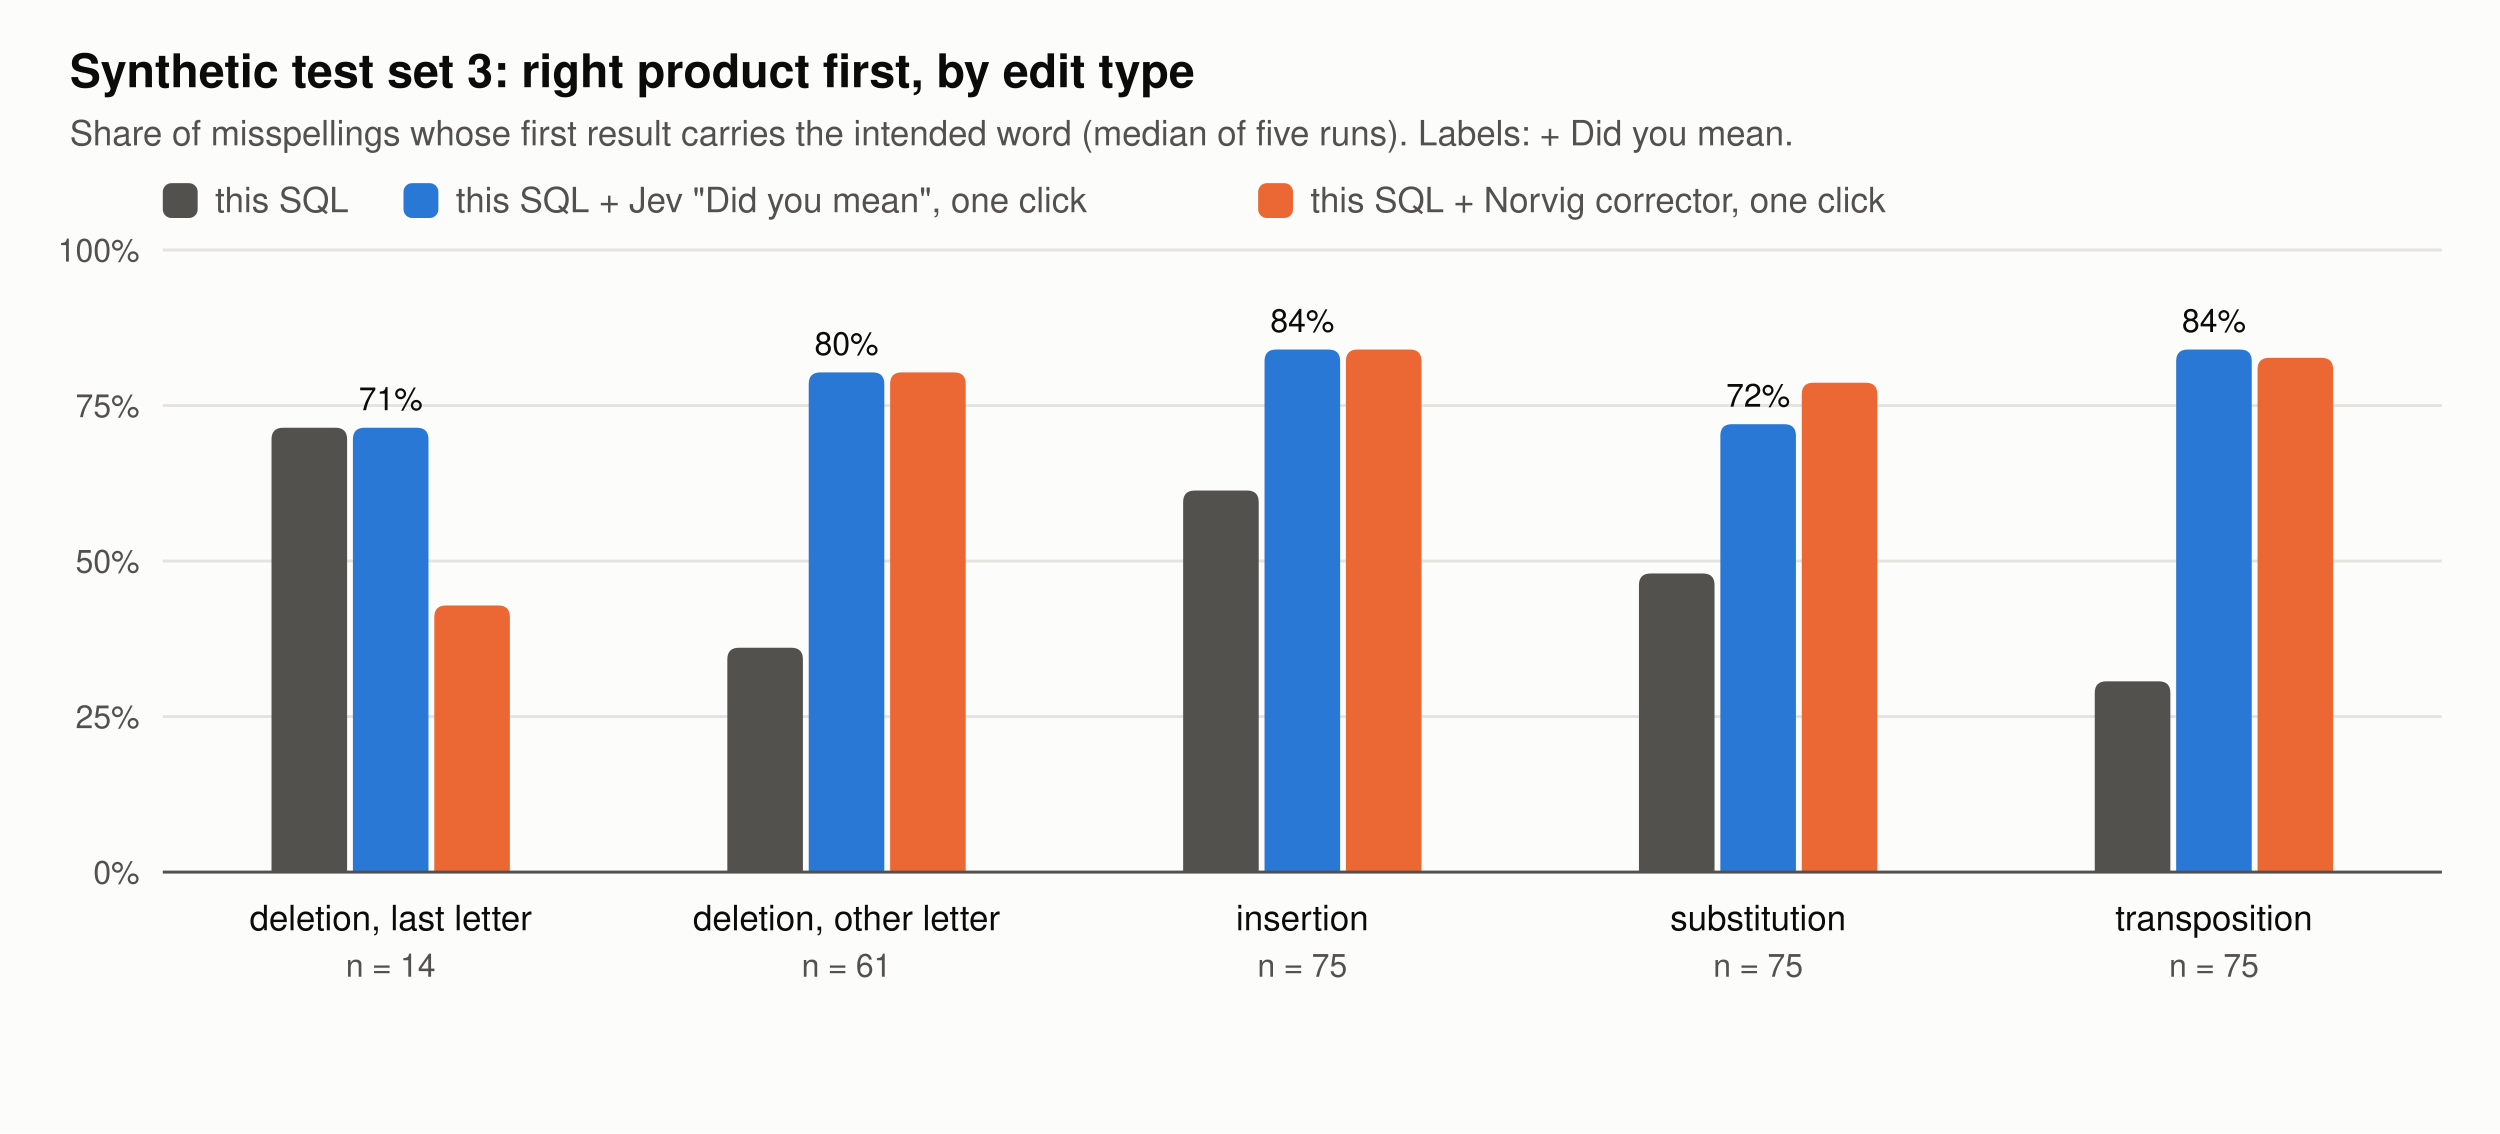
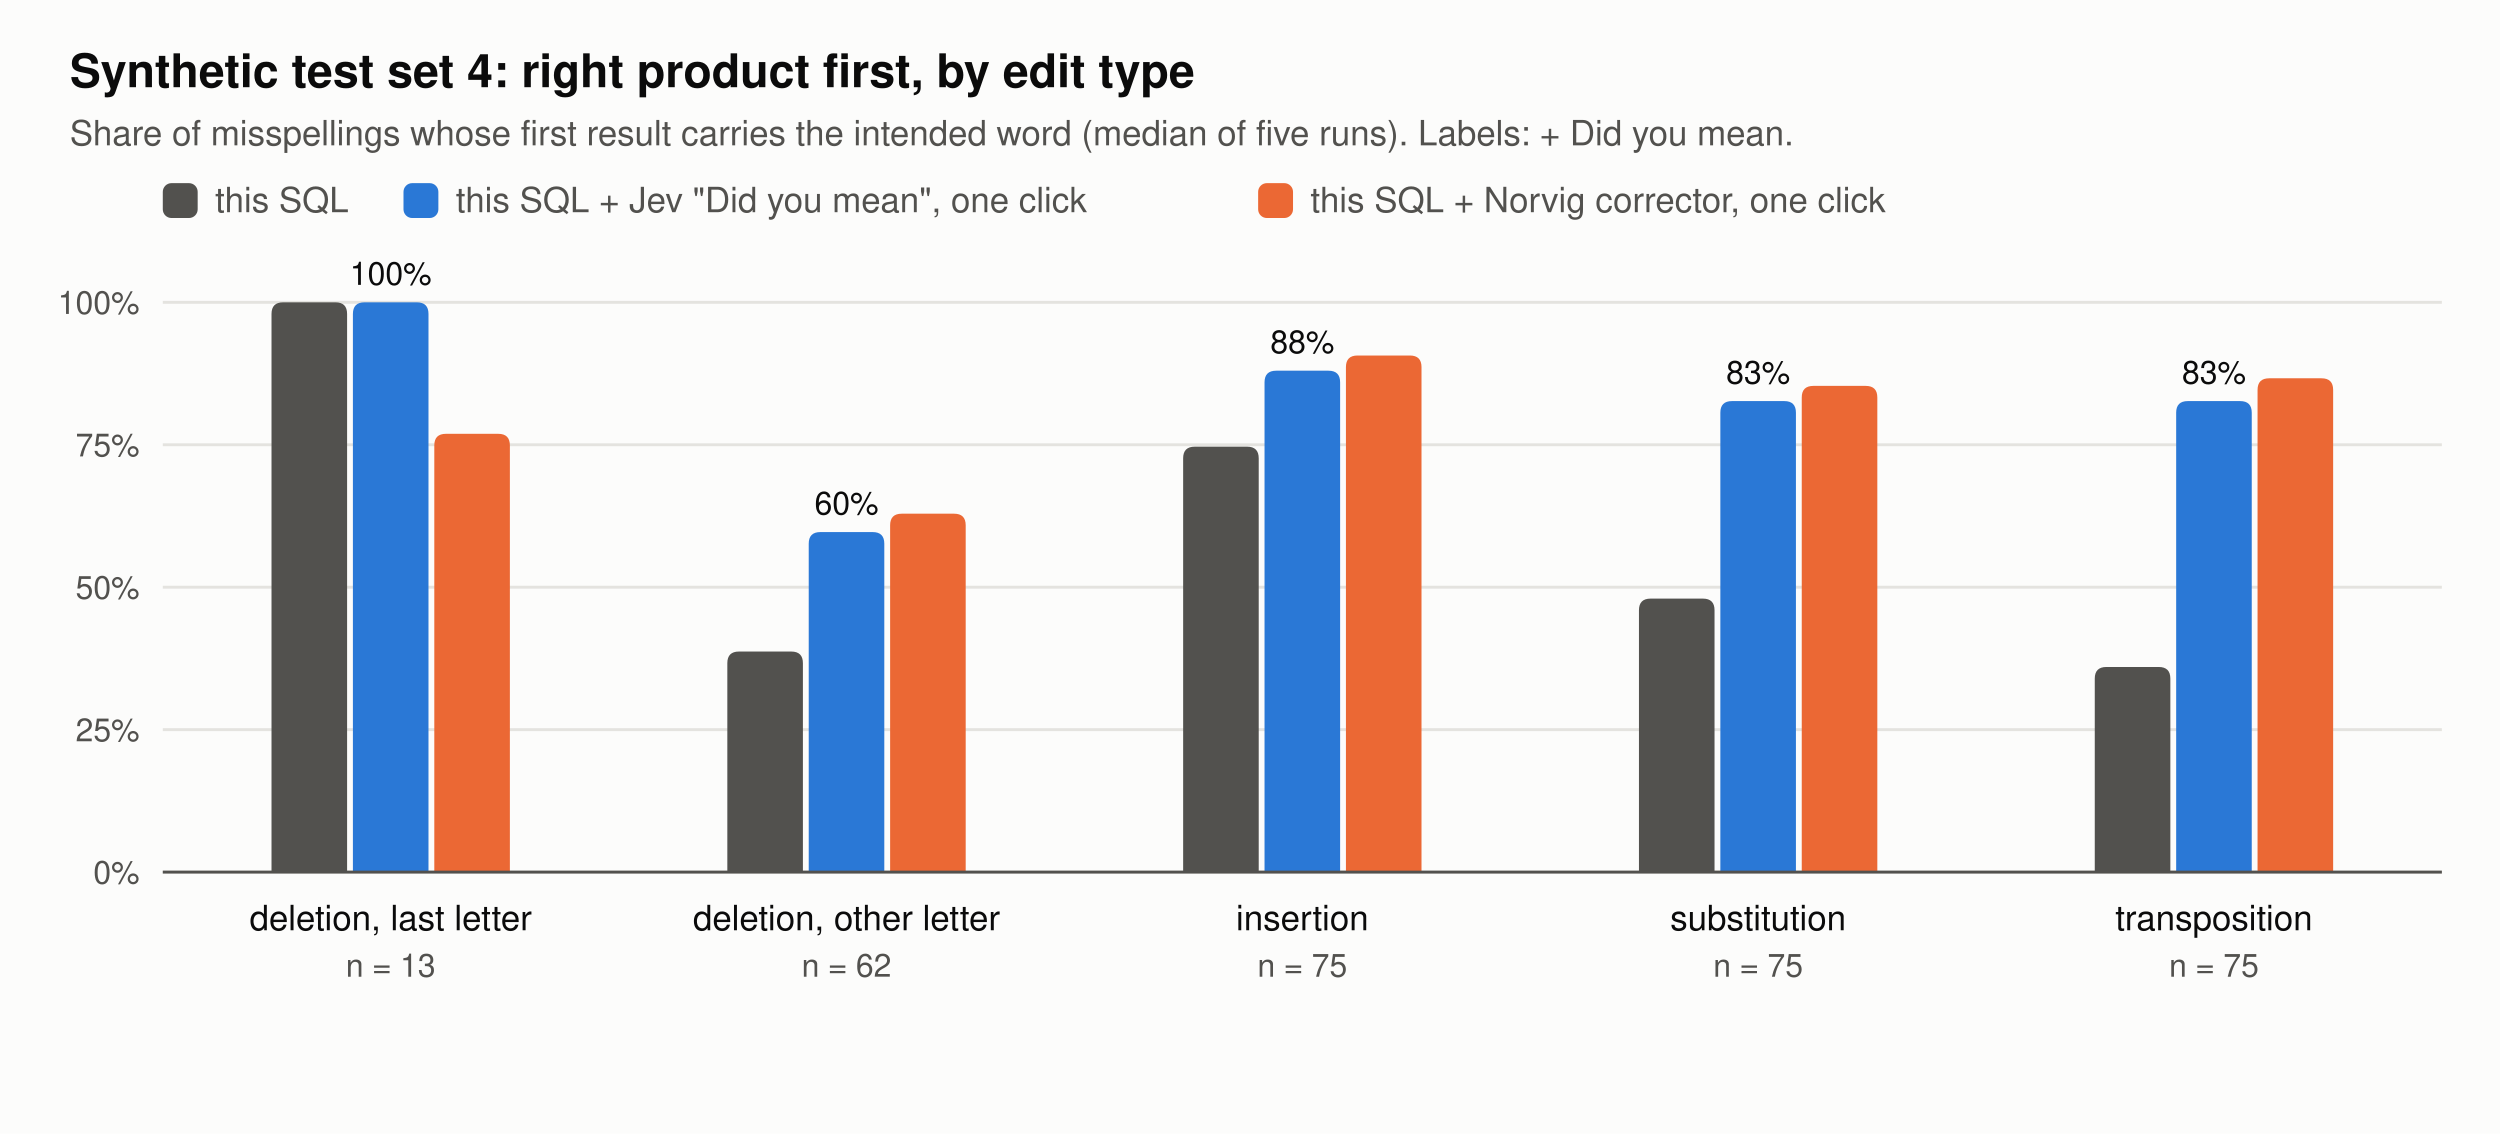
<svg xmlns="http://www.w3.org/2000/svg" width="860" height="390" viewBox="0 0 860 390" role="img" font-family="-apple-system, 'Segoe UI', Helvetica, Arial, sans-serif">
  <rect width="860" height="390" fill="#fcfcfb" />
-   <text x="24.0" y="30.0" font-size="16" fill="#0b0b0b" font-weight="600">Synthetic test set 3: right product first, by edit type</text>
+   <text x="24.0" y="30.0" font-size="16" fill="#0b0b0b" font-weight="600">Synthetic test set 4: right product first, by edit type</text>
  <text x="24.0" y="50.0" font-size="12" fill="#52514e">Share of misspellings whose first result carries the intended word (median of five runs). Labels: + Did you mean.</text>
  <rect x="56" y="63" width="12" height="12" rx="3" fill="#52514e" />
  <text x="74.0" y="73.0" font-size="12" fill="#52514e">this SQL</text>
  <rect x="138.8" y="63" width="12" height="12" rx="3" fill="#2a78d6" />
  <text x="156.8" y="73.0" font-size="12" fill="#52514e">this SQL + Jev "Did you mean", one click</text>
  <rect x="432.8" y="63" width="12" height="12" rx="3" fill="#eb6834" />
  <text x="450.8" y="73.0" font-size="12" fill="#52514e">this SQL + Norvig corrector, one click</text>
  <line x1="56.0" y1="300.0" x2="840.0" y2="300.0" stroke="#e4e3df" stroke-width="1" />
  <text x="48.0" y="304.0" font-size="11" fill="#52514e" text-anchor="end">0%</text>
-   <line x1="56.0" y1="246.5" x2="840.0" y2="246.5" stroke="#e4e3df" stroke-width="1" />
-   <text x="48.0" y="250.5" font-size="11" fill="#52514e" text-anchor="end">25%</text>
-   <line x1="56.0" y1="193.0" x2="840.0" y2="193.0" stroke="#e4e3df" stroke-width="1" />
-   <text x="48.0" y="197.0" font-size="11" fill="#52514e" text-anchor="end">50%</text>
-   <line x1="56.0" y1="139.5" x2="840.0" y2="139.5" stroke="#e4e3df" stroke-width="1" />
-   <text x="48.0" y="143.5" font-size="11" fill="#52514e" text-anchor="end">75%</text>
-   <line x1="56.0" y1="86.0" x2="840.0" y2="86.0" stroke="#e4e3df" stroke-width="1" />
-   <text x="48.0" y="90.0" font-size="11" fill="#52514e" text-anchor="end">100%</text>
-   <path d="M93.4,300V151.143Q93.4,147.143 97.4,147.143H115.4Q119.4,147.143 119.4,151.143V300Z" fill="#52514e" />
-   <path d="M121.4,300V151.143Q121.4,147.143 125.4,147.143H143.4Q147.4,147.143 147.4,151.143V300Z" fill="#2a78d6" />
-   <text x="134.4" y="141.1" font-size="11" fill="#0b0b0b" text-anchor="middle">71%</text>
-   <path d="M149.4,300V212.286Q149.4,208.286 153.4,208.286H171.4Q175.4,208.286 175.4,212.286V300Z" fill="#eb6834" />
+   <line x1="56.0" y1="251.0" x2="840.0" y2="251.0" stroke="#e4e3df" stroke-width="1" />
+   <text x="48.0" y="255.0" font-size="11" fill="#52514e" text-anchor="end">25%</text>
+   <line x1="56.0" y1="202.0" x2="840.0" y2="202.0" stroke="#e4e3df" stroke-width="1" />
+   <text x="48.0" y="206.0" font-size="11" fill="#52514e" text-anchor="end">50%</text>
+   <line x1="56.0" y1="153.0" x2="840.0" y2="153.0" stroke="#e4e3df" stroke-width="1" />
+   <text x="48.0" y="157.0" font-size="11" fill="#52514e" text-anchor="end">75%</text>
+   <line x1="56.0" y1="104.0" x2="840.0" y2="104.0" stroke="#e4e3df" stroke-width="1" />
+   <text x="48.0" y="108.0" font-size="11" fill="#52514e" text-anchor="end">100%</text>
+   <path d="M93.4,300V108Q93.4,104 97.4,104H115.4Q119.4,104 119.4,108V300Z" fill="#52514e" />
+   <path d="M121.4,300V108Q121.4,104 125.4,104H143.4Q147.4,104 147.4,108V300Z" fill="#2a78d6" />
+   <text x="134.4" y="98.0" font-size="11" fill="#0b0b0b" text-anchor="middle">100%</text>
+   <path d="M149.4,300V153.231Q149.4,149.231 153.4,149.231H171.4Q175.4,149.231 175.4,153.231V300Z" fill="#eb6834" />
  <text x="134.4" y="320.0" font-size="12" fill="#0b0b0b" text-anchor="middle">deletion, last letter</text>
-   <text x="134.4" y="336.0" font-size="11" fill="#52514e" text-anchor="middle">n = 14</text>
-   <path d="M250.2,300V226.82Q250.2,222.82 254.2,222.82H272.2Q276.2,222.82 276.2,226.82V300Z" fill="#52514e" />
-   <path d="M278.2,300V132.098Q278.2,128.098 282.2,128.098H300.2Q304.2,128.098 304.2,132.098V300Z" fill="#2a78d6" />
-   <text x="291.2" y="122.1" font-size="11" fill="#0b0b0b" text-anchor="middle">80%</text>
-   <path d="M306.2,300V132.098Q306.2,128.098 310.2,128.098H328.2Q332.2,128.098 332.2,132.098V300Z" fill="#eb6834" />
+   <text x="134.4" y="336.0" font-size="11" fill="#52514e" text-anchor="middle">n = 13</text>
+   <path d="M250.2,300V228.129Q250.2,224.129 254.2,224.129H272.2Q276.2,224.129 276.2,228.129V300Z" fill="#52514e" />
+   <path d="M278.2,300V187.032Q278.2,183.032 282.2,183.032H300.2Q304.2,183.032 304.2,187.032V300Z" fill="#2a78d6" />
+   <text x="291.2" y="177.0" font-size="11" fill="#0b0b0b" text-anchor="middle">60%</text>
+   <path d="M306.2,300V180.71Q306.2,176.71 310.2,176.71H328.2Q332.2,176.71 332.2,180.71V300Z" fill="#eb6834" />
  <text x="291.2" y="320.0" font-size="12" fill="#0b0b0b" text-anchor="middle">deletion, other letter</text>
-   <text x="291.2" y="336.0" font-size="11" fill="#52514e" text-anchor="middle">n = 61</text>
-   <path d="M407,300V172.747Q407,168.747 411,168.747H429Q433,168.747 433,172.747V300Z" fill="#52514e" />
-   <path d="M435,300V124.24Q435,120.24 439,120.24H457Q461,120.24 461,124.24V300Z" fill="#2a78d6" />
-   <text x="448.0" y="114.2" font-size="11" fill="#0b0b0b" text-anchor="middle">84%</text>
-   <path d="M463,300V124.24Q463,120.24 467,120.24H485Q489,120.24 489,124.24V300Z" fill="#eb6834" />
+   <text x="291.2" y="336.0" font-size="11" fill="#52514e" text-anchor="middle">n = 62</text>
+   <path d="M407,300V157.653Q407,153.653 411,153.653H429Q433,153.653 433,157.653V300Z" fill="#52514e" />
+   <path d="M435,300V131.52Q435,127.52 439,127.52H457Q461,127.52 461,131.52V300Z" fill="#2a78d6" />
+   <text x="448.0" y="121.5" font-size="11" fill="#0b0b0b" text-anchor="middle">88%</text>
+   <path d="M463,300V126.293Q463,122.293 467,122.293H485Q489,122.293 489,126.293V300Z" fill="#eb6834" />
  <text x="448.0" y="320.0" font-size="12" fill="#0b0b0b" text-anchor="middle">insertion</text>
  <text x="448.0" y="336.0" font-size="11" fill="#52514e" text-anchor="middle">n = 75</text>
-   <path d="M563.8,300V201.28Q563.8,197.28 567.8,197.28H585.8Q589.8,197.28 589.8,201.28V300Z" fill="#52514e" />
-   <path d="M591.8,300V149.92Q591.8,145.92 595.8,145.92H613.8Q617.8,145.92 617.8,149.92V300Z" fill="#2a78d6" />
-   <text x="604.8" y="139.9" font-size="11" fill="#0b0b0b" text-anchor="middle">72%</text>
-   <path d="M619.8,300V135.653Q619.8,131.653 623.8,131.653H641.8Q645.8,131.653 645.8,135.653V300Z" fill="#eb6834" />
+   <path d="M563.8,300V209.92Q563.8,205.92 567.8,205.92H585.8Q589.8,205.92 589.8,209.92V300Z" fill="#52514e" />
+   <path d="M591.8,300V141.973Q591.8,137.973 595.8,137.973H613.8Q617.8,137.973 617.8,141.973V300Z" fill="#2a78d6" />
+   <text x="604.8" y="132.0" font-size="11" fill="#0b0b0b" text-anchor="middle">83%</text>
+   <path d="M619.8,300V136.747Q619.8,132.747 623.8,132.747H641.8Q645.8,132.747 645.8,136.747V300Z" fill="#eb6834" />
  <text x="604.8" y="320.0" font-size="12" fill="#0b0b0b" text-anchor="middle">substitution</text>
  <text x="604.8" y="336.0" font-size="11" fill="#52514e" text-anchor="middle">n = 75</text>
-   <path d="M720.6,300V238.373Q720.6,234.373 724.6,234.373H742.6Q746.6,234.373 746.6,238.373V300Z" fill="#52514e" />
-   <path d="M748.6,300V124.24Q748.6,120.24 752.6,120.24H770.6Q774.6,120.24 774.6,124.24V300Z" fill="#2a78d6" />
-   <text x="761.6" y="114.2" font-size="11" fill="#0b0b0b" text-anchor="middle">84%</text>
-   <path d="M776.6,300V127.093Q776.6,123.093 780.6,123.093H798.6Q802.6,123.093 802.6,127.093V300Z" fill="#eb6834" />
+   <path d="M720.6,300V233.44Q720.6,229.44 724.6,229.44H742.6Q746.6,229.44 746.6,233.44V300Z" fill="#52514e" />
+   <path d="M748.6,300V141.973Q748.6,137.973 752.6,137.973H770.6Q774.6,137.973 774.6,141.973V300Z" fill="#2a78d6" />
+   <text x="761.6" y="132.0" font-size="11" fill="#0b0b0b" text-anchor="middle">83%</text>
+   <path d="M776.6,300V134.133Q776.6,130.133 780.6,130.133H798.6Q802.6,130.133 802.6,134.133V300Z" fill="#eb6834" />
  <text x="761.6" y="320.0" font-size="12" fill="#0b0b0b" text-anchor="middle">transposition</text>
  <text x="761.6" y="336.0" font-size="11" fill="#52514e" text-anchor="middle">n = 75</text>
  <line x1="56.0" y1="300.0" x2="840.0" y2="300.0" stroke="#52514e" stroke-width="1" />
</svg>
